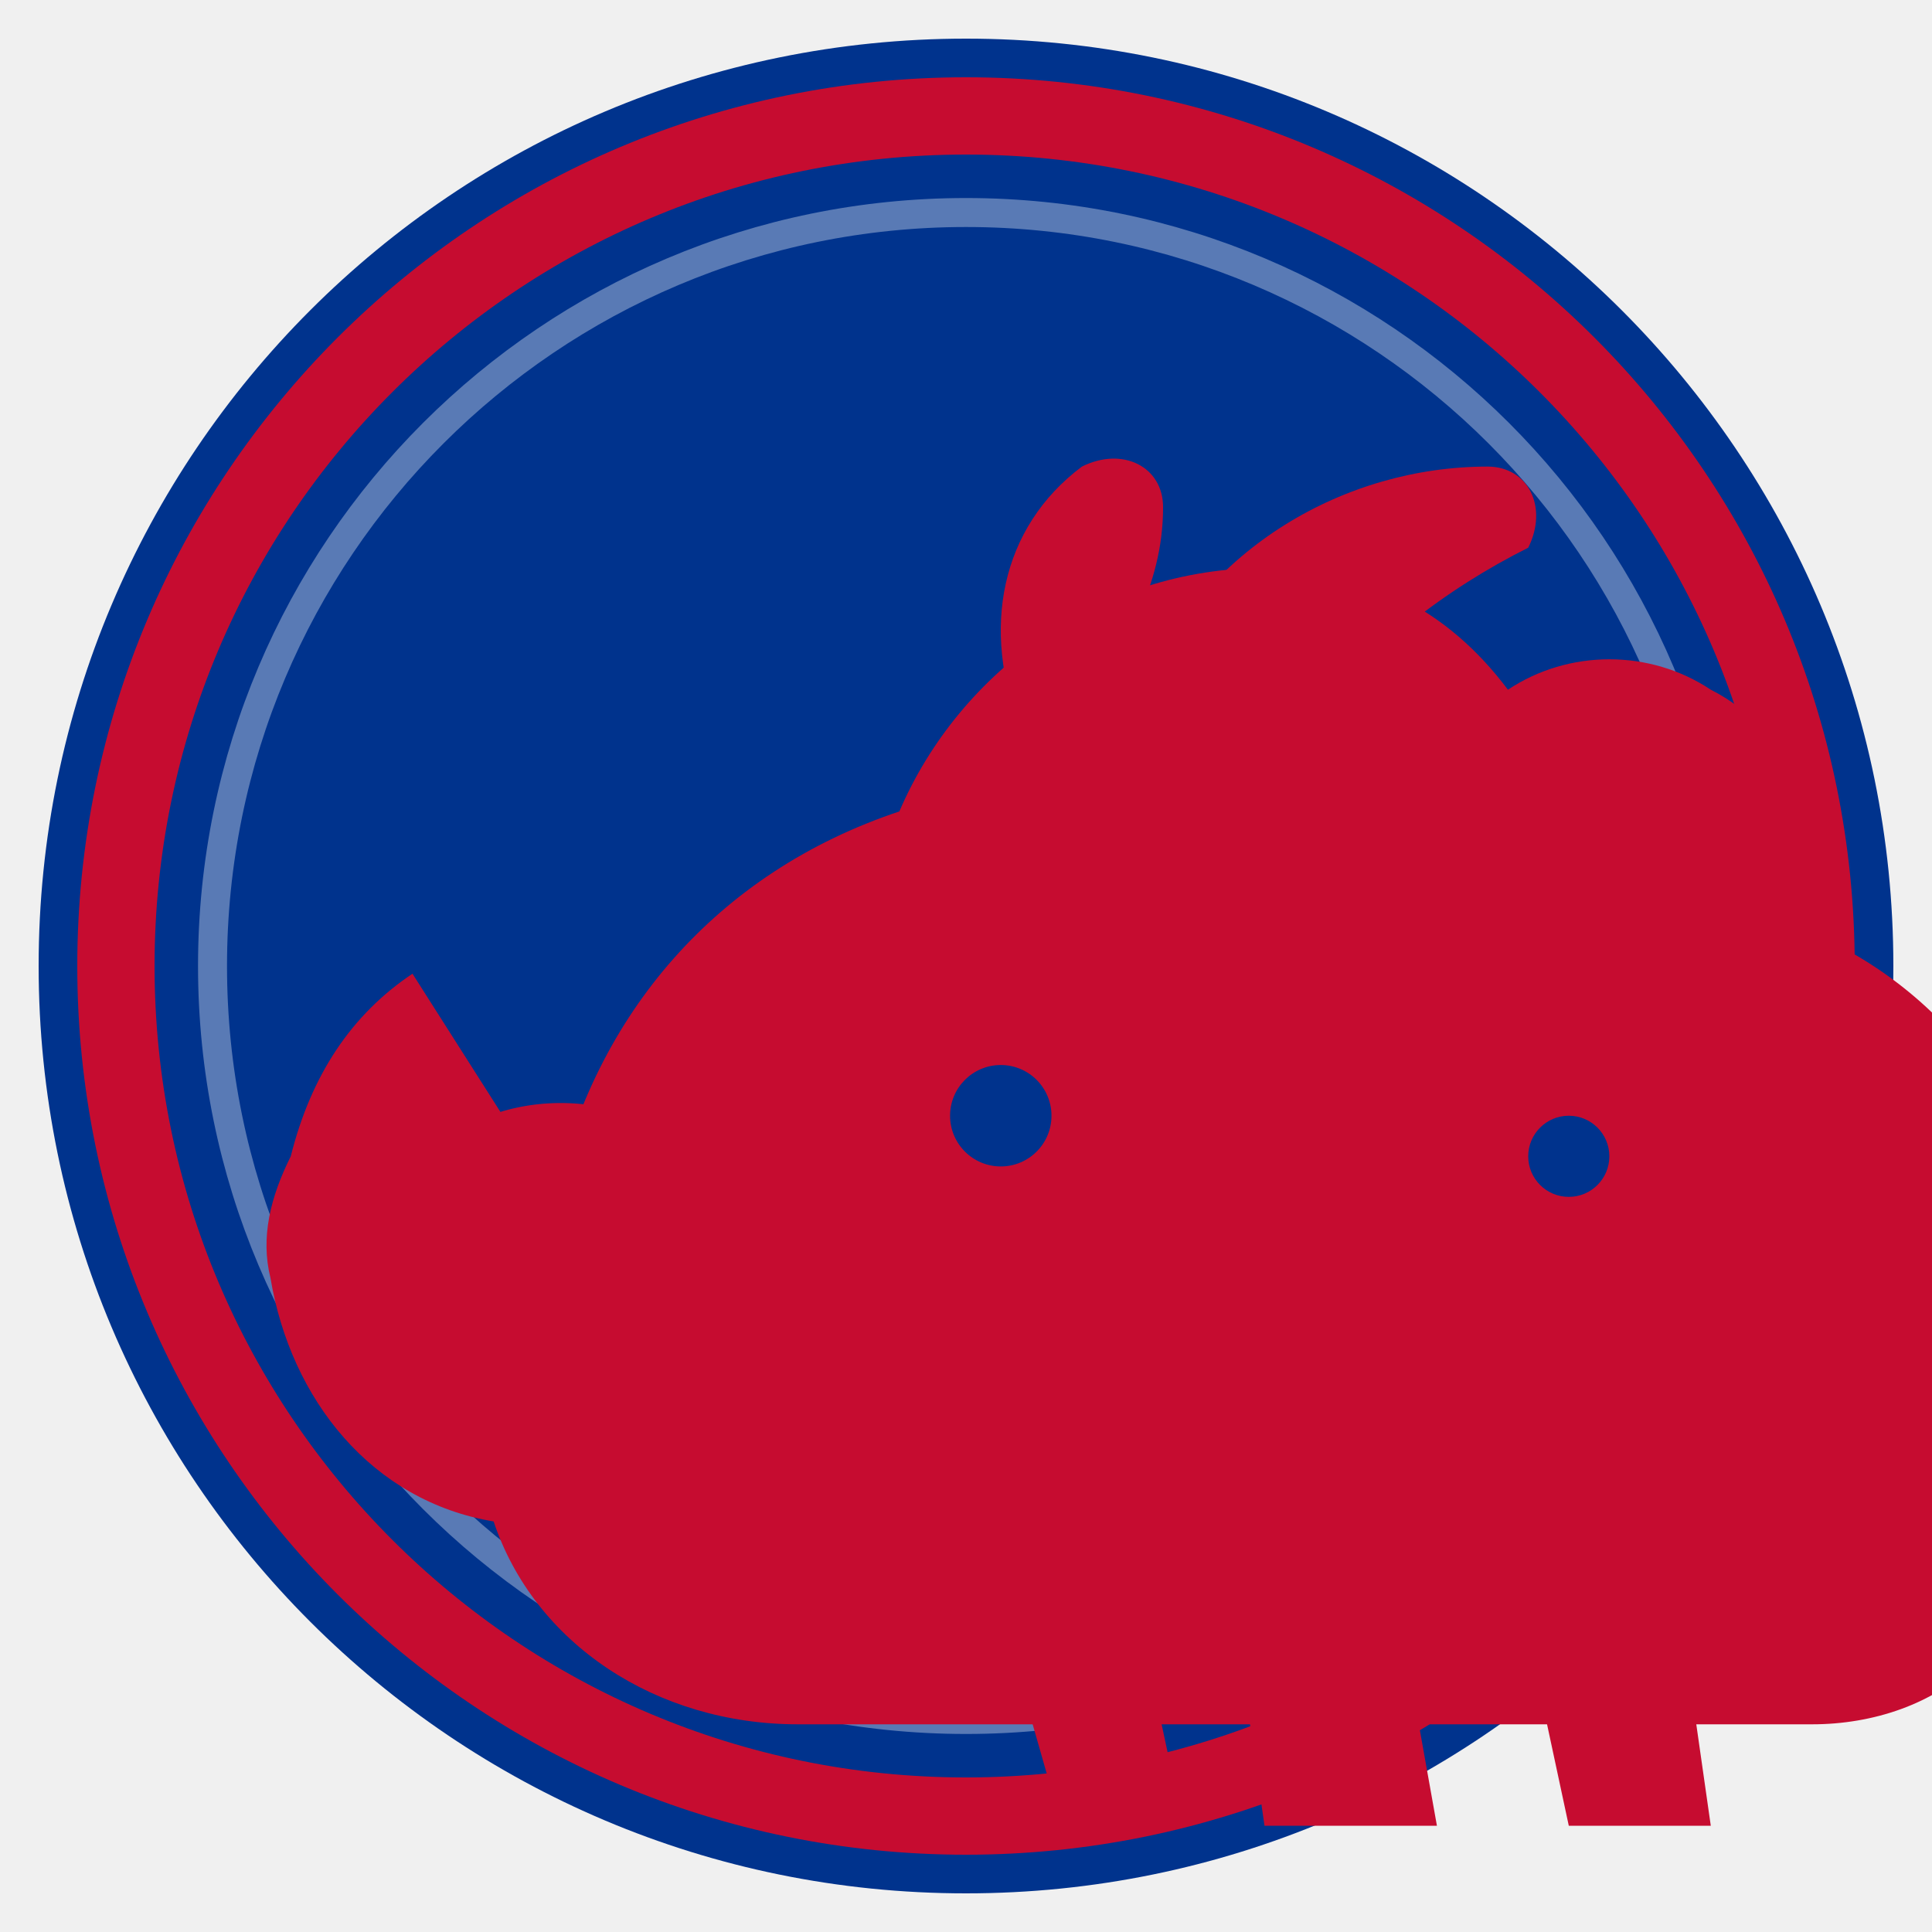
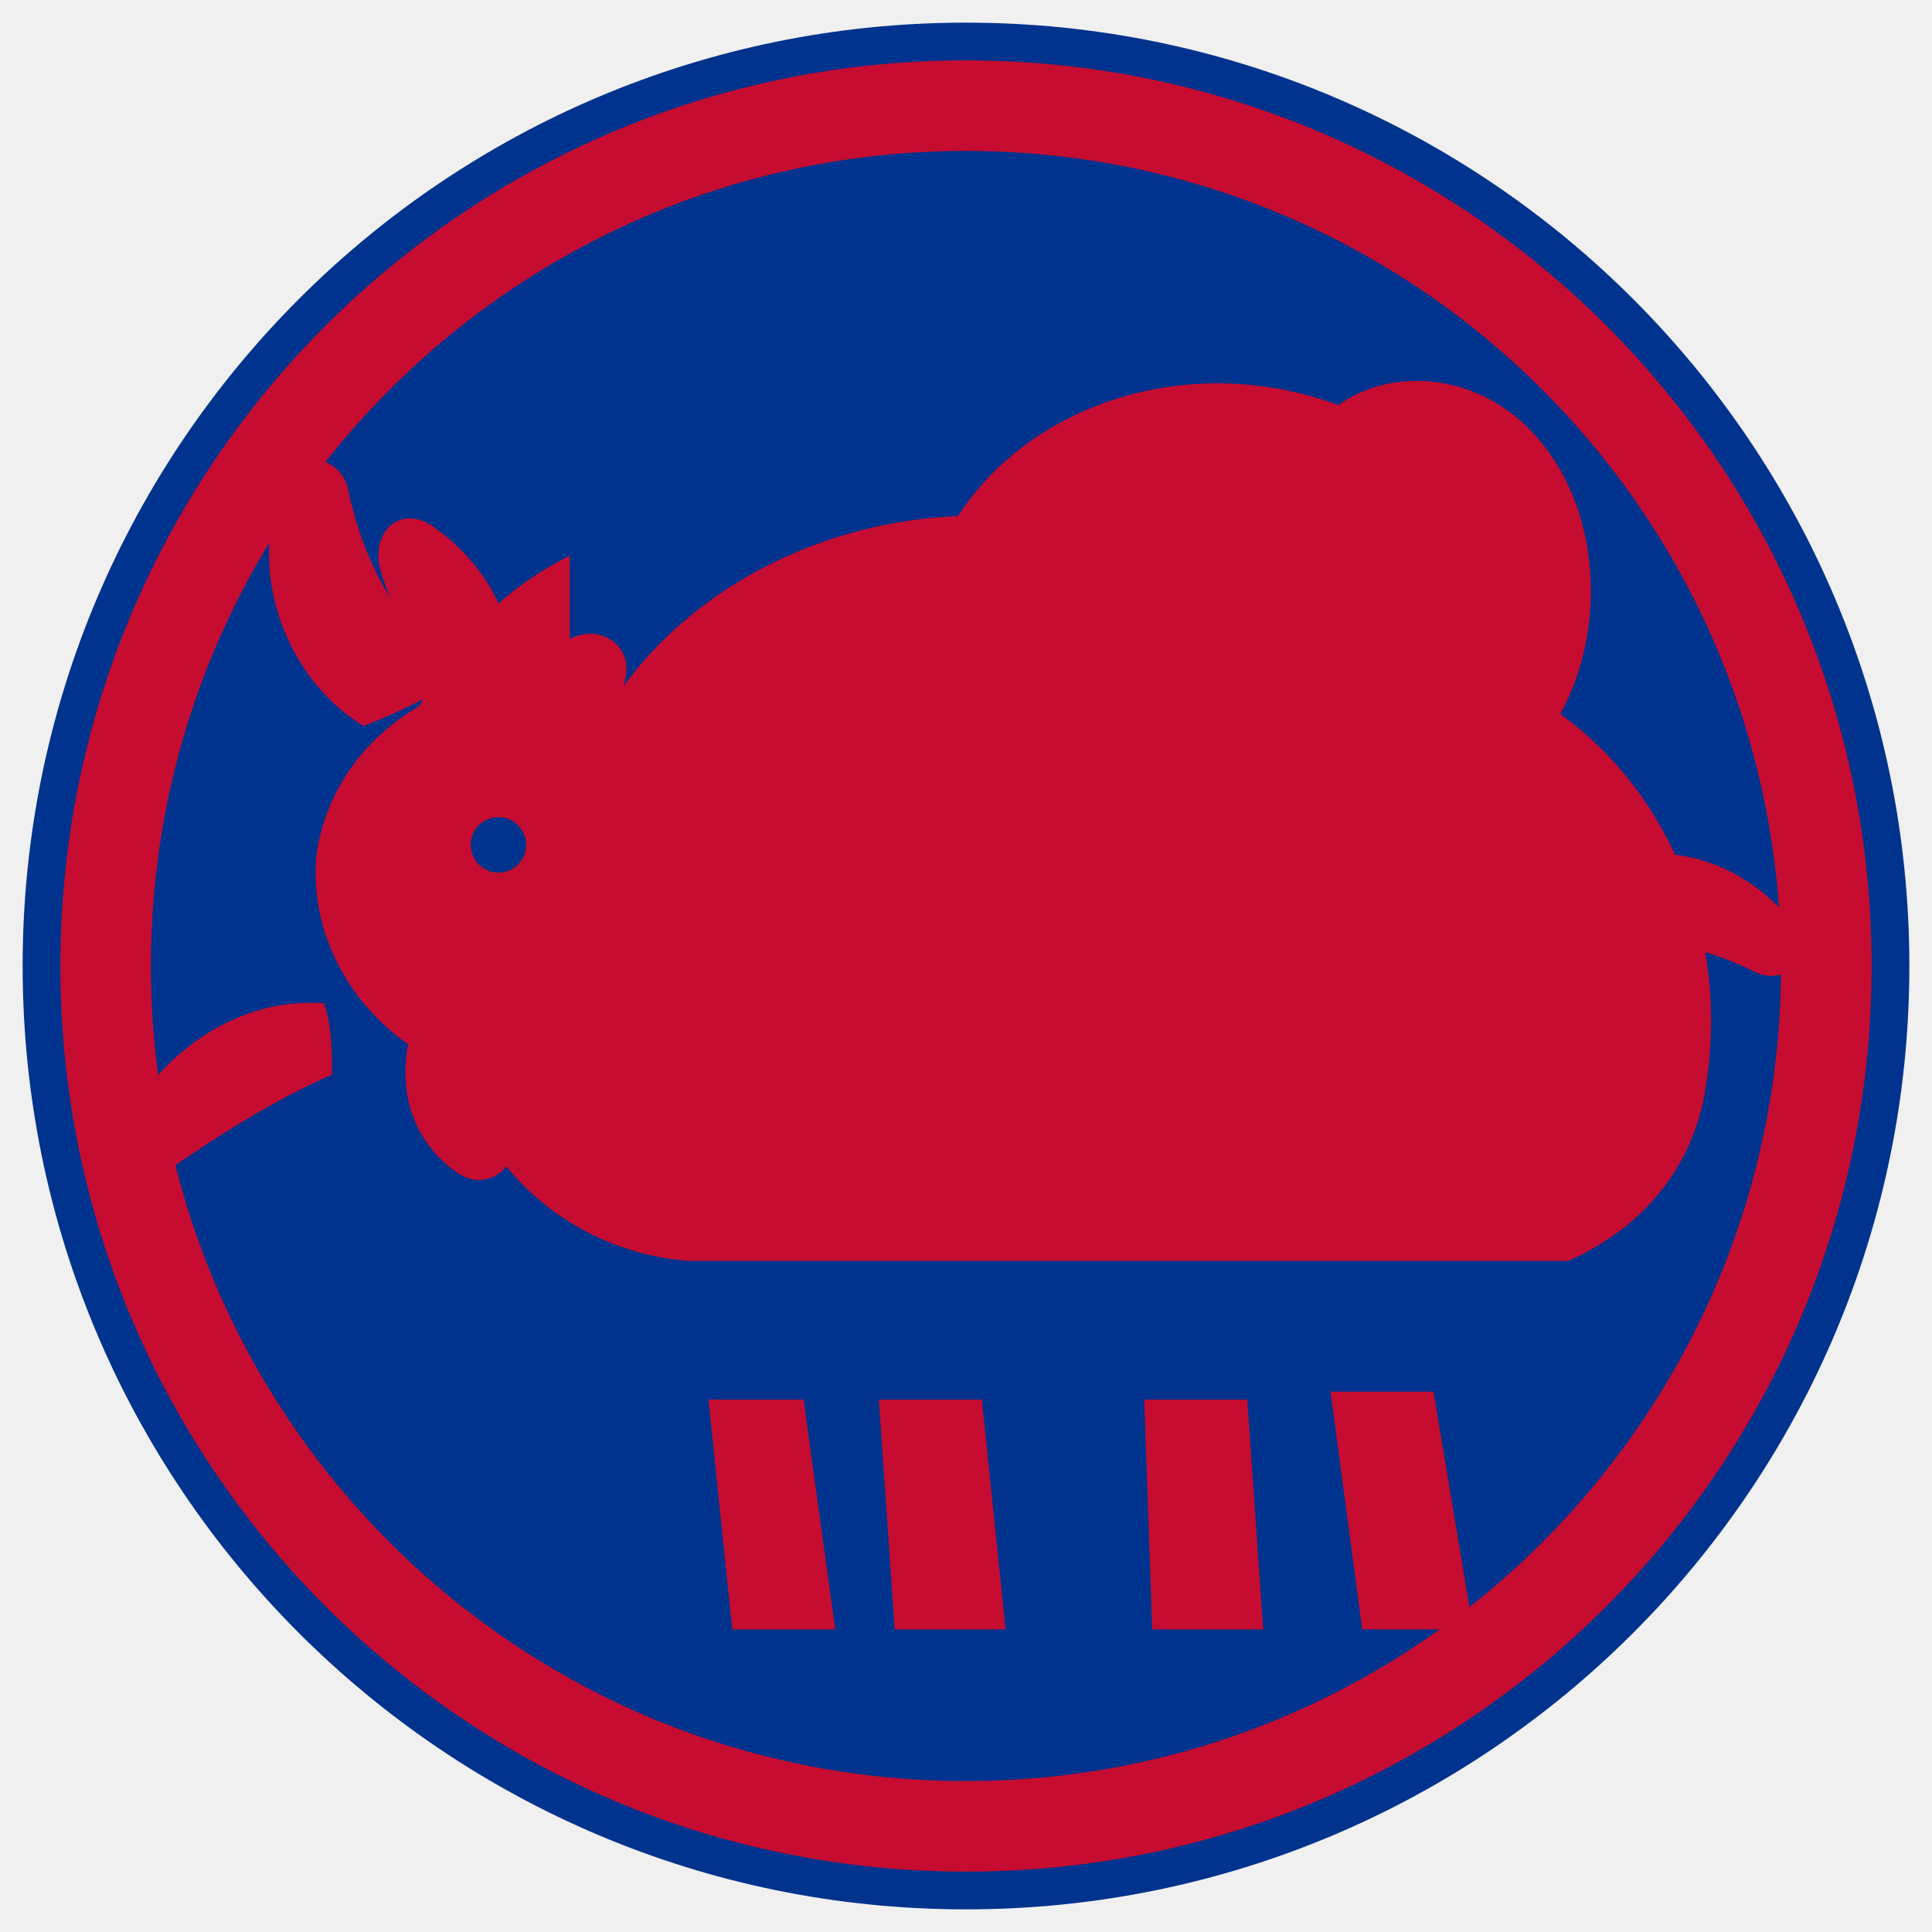
- <svg xmlns="http://www.w3.org/2000/svg" viewBox="0 0 200 200" role="img" aria-label="Buffalo Bills classic logo">
-   <circle cx="100" cy="100" r="96" fill="#00338d" />
-   <circle cx="100" cy="100" r="88" fill="none" stroke="#c60c30" stroke-width="8" />
-   <circle cx="100" cy="100" r="78" fill="none" stroke="#ffffff" stroke-width="3" opacity="0.35" />
-   <g fill="#c60c30" transform="translate(28,42) scale(1.05)">
-     <path d="M28 78c4-18 16-32 34-38 6-14 20-24 36-24 10 0 18 4 24 12 6-4 14-4 20 0 8 4 12 14 10 24 14 6 24 20 24 36 0 6-2 12-6 16 4 6 4 14-2 20-4 4-10 6-16 6H52c-14 0-26-8-30-20-12-2-20-12-22-24-1-4 0-8 2-12 2-8 6-14 12-18z" />
-     <path d="M86 28c6-14 20-22 34-22 4 0 6 4 4 8-8 4-16 10-22 18-6 2-12 0-16-4z" />
-     <path d="M74 32c-4-10-2-20 6-26 4-2 8 0 8 4 0 8-4 14-8 20-2 2-6 2-6 2z" />
-     <circle cx="72" cy="70" r="5" fill="#00338d" />
-     <circle cx="128" cy="74" r="4" fill="#00338d" />
-     <path d="M70 112h14l6 28H78l-8-28zm24 0h16l5 28H98l-4-28zm28 0h16l4 28h-14l-6-28z" />
-     <path d="M36 70c-12-4-22 2-28 12-2 4 2 8 6 6 8-4 16-8 22-10v-8z" />
+ <svg xmlns="http://www.w3.org/2000/svg" viewBox="0 0 512 512" role="img" aria-label="Buffalo Bills classic red buffalo">
+   <circle cx="256" cy="256" r="250" fill="#00338D" />
+   <circle cx="256" cy="256" r="228" fill="none" stroke="#C60C30" stroke-width="24" />
+   <g fill="#C60C30" transform="translate(256 268) scale(1.05) translate(-210 -150)">
+     <path d="M78 118c-6-26 8-52 32-62 8-4 16 2 14 10-4 18-4 34 2 48l-20 10c-10 4-20-2-26-6z" />
+     <path d="M58 78c-20-12-30-40-20-62 4-8 14-6 16 2 4 20 14 36 28 48-6 4-14 8-24 12z" />
+     <path d="M96 72c2-18-6-34-20-44-8-6-16 0-14 10 4 14 12 26 22 36 4 0 10-0 12-2z" />
+     <path d="M48 148c-24-2-46 16-54 38-2 8 6 12 12 6 14-10 30-20 44-26 0-6-0-12-2-18z" />
+     <path d="M70 155c-4 14 0 28 12 36 6 4 14 0 14-8 2-14-2-26-8-34-6-4-14-2-18 6z" />
+     <path d="M110 95c12-40 52-68 98-70 18-28 58-42 96-28 14-10 36-8 50 8 16 18 18 48 6 70 28 20 44 58 36 98-4 18-16 32-34 40H140c-28-2-52-22-58-48-22-8-38-30-36-54 2-16 12-30 26-38 8-14 18-28 38-38z" />
+     <circle cx="92" cy="108" r="7" fill="#00338D" />
+     <path d="M145 248h24l8 58H151z" />
+     <path d="M188 248h26l6 58H192z" />
+     <path d="M255 248h26l4 58H257z" />
+     <path d="M302 246h26l10 60H310z" />
+     <path d="M355 120c22-16 48-12 64 8 6 8-2 16-10 12-16-8-34-10-48-6-6-4-8-10-6-14z" />
  </g>
</svg>
